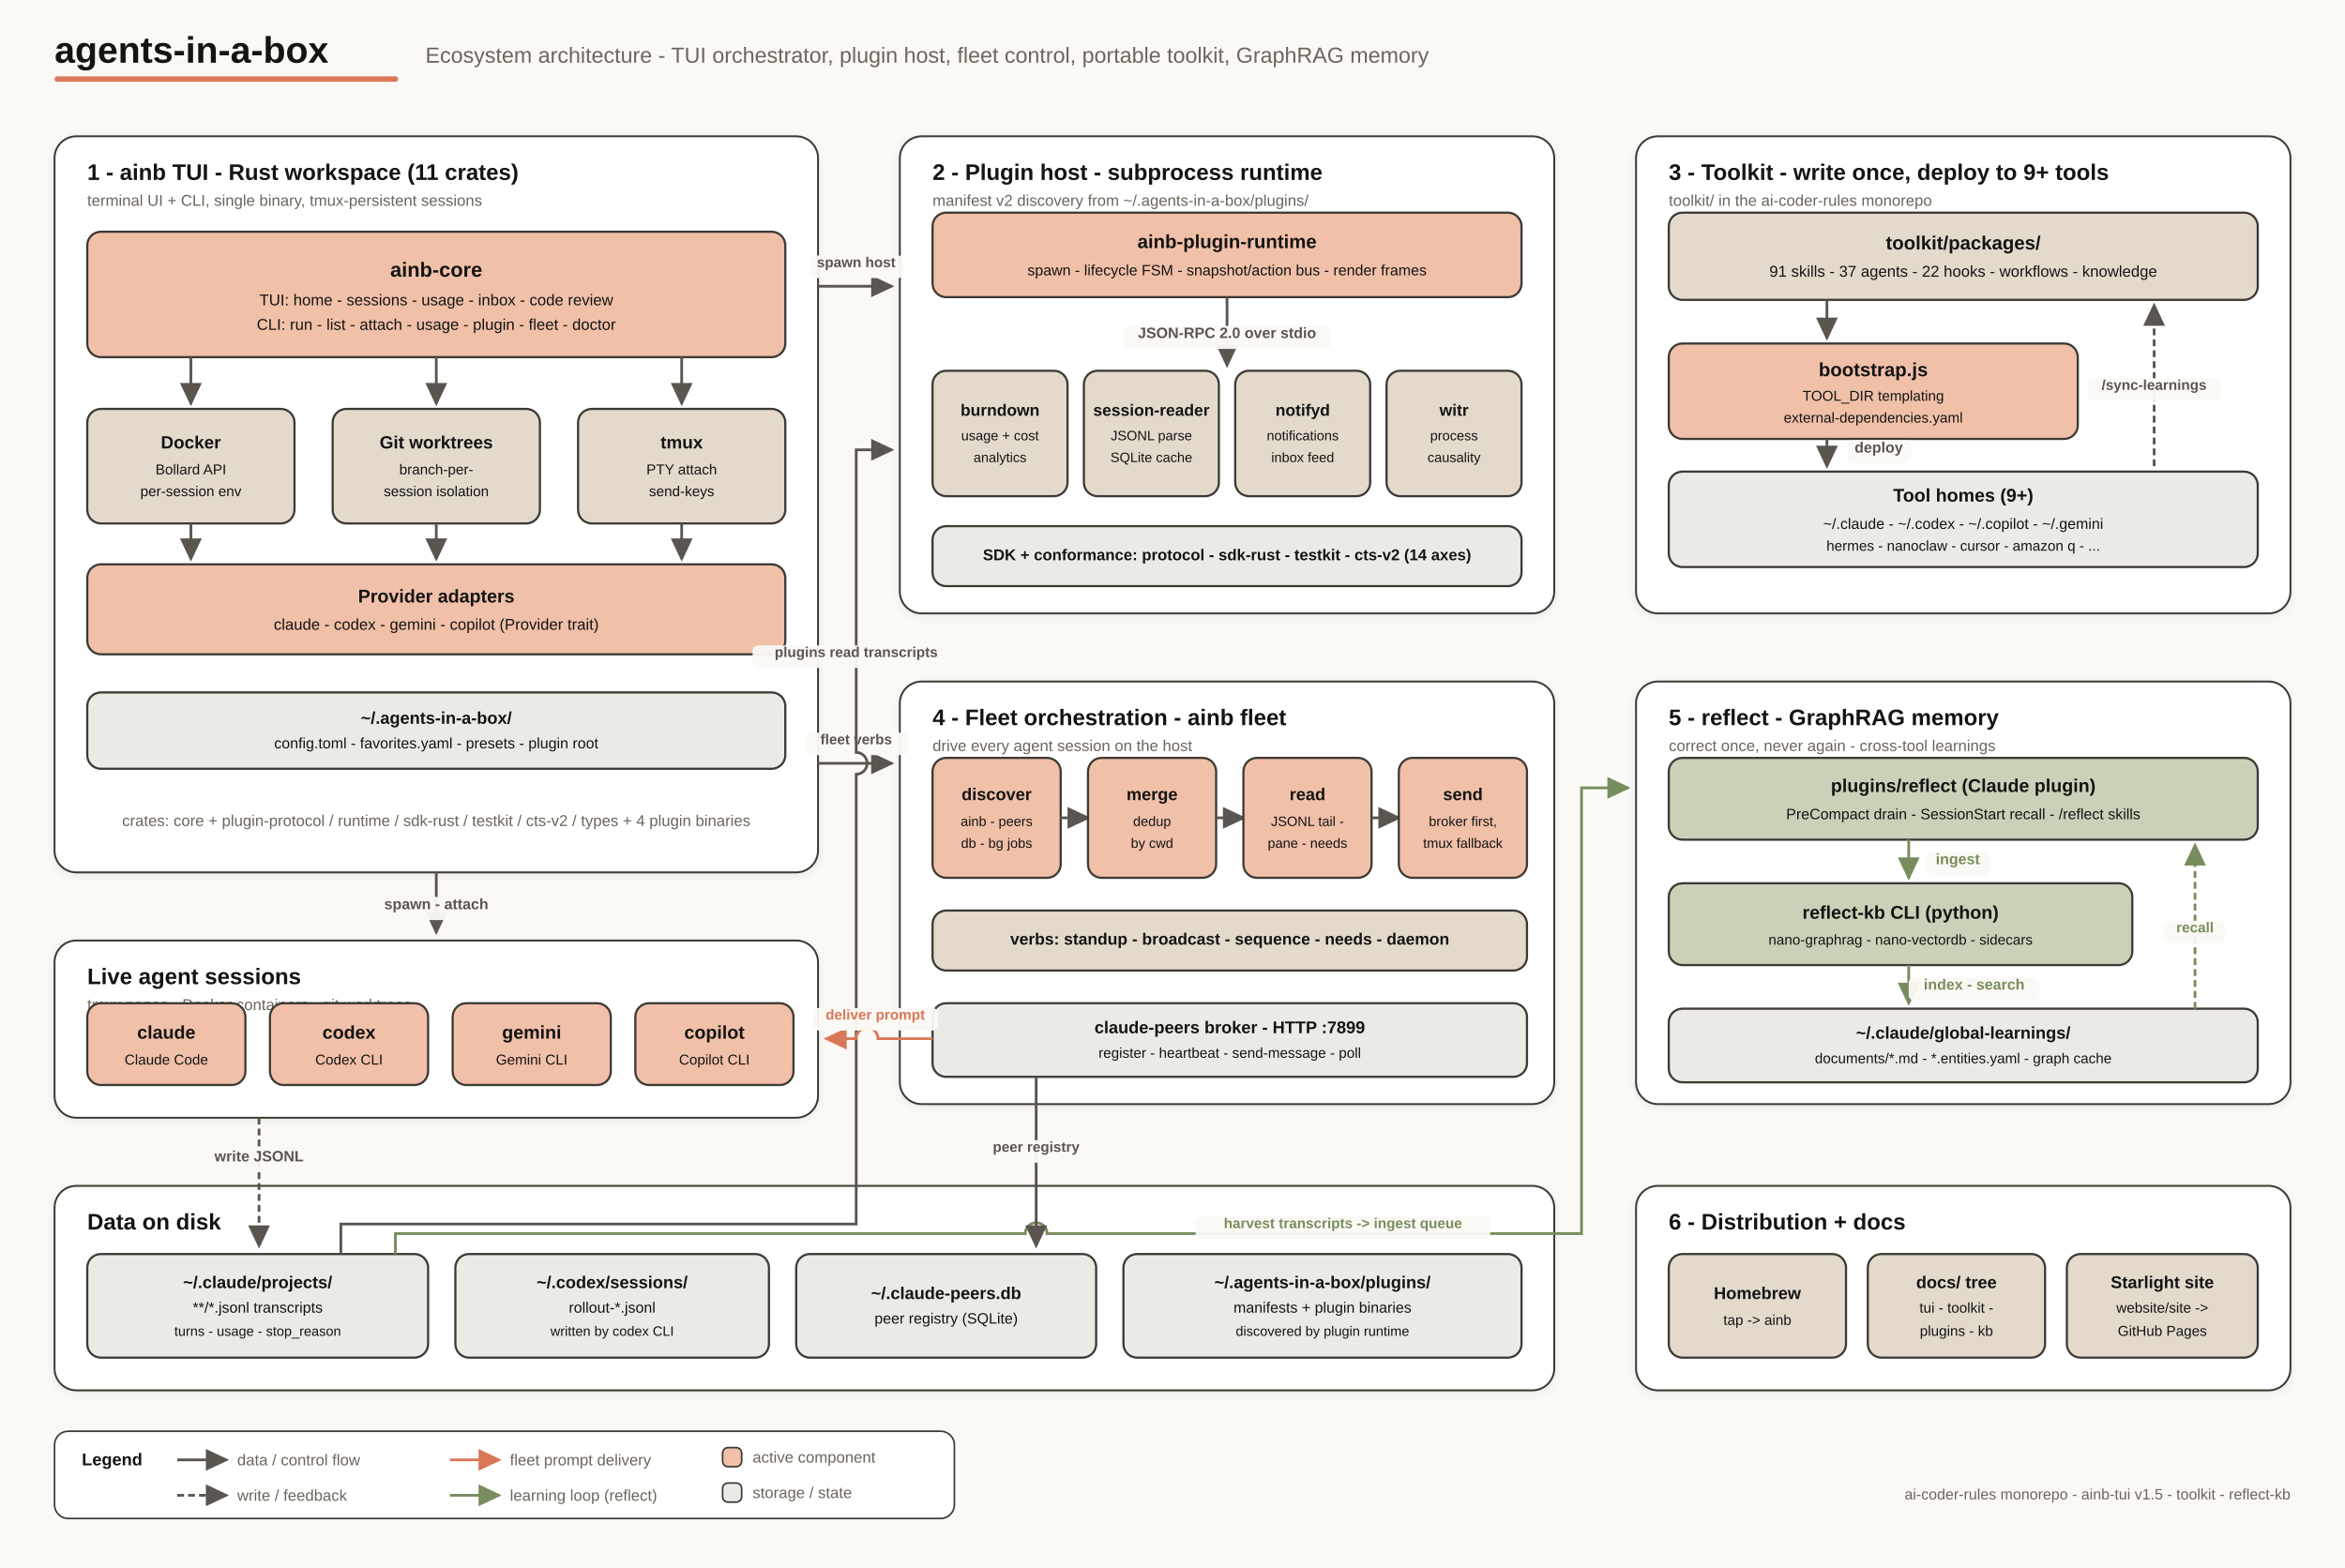
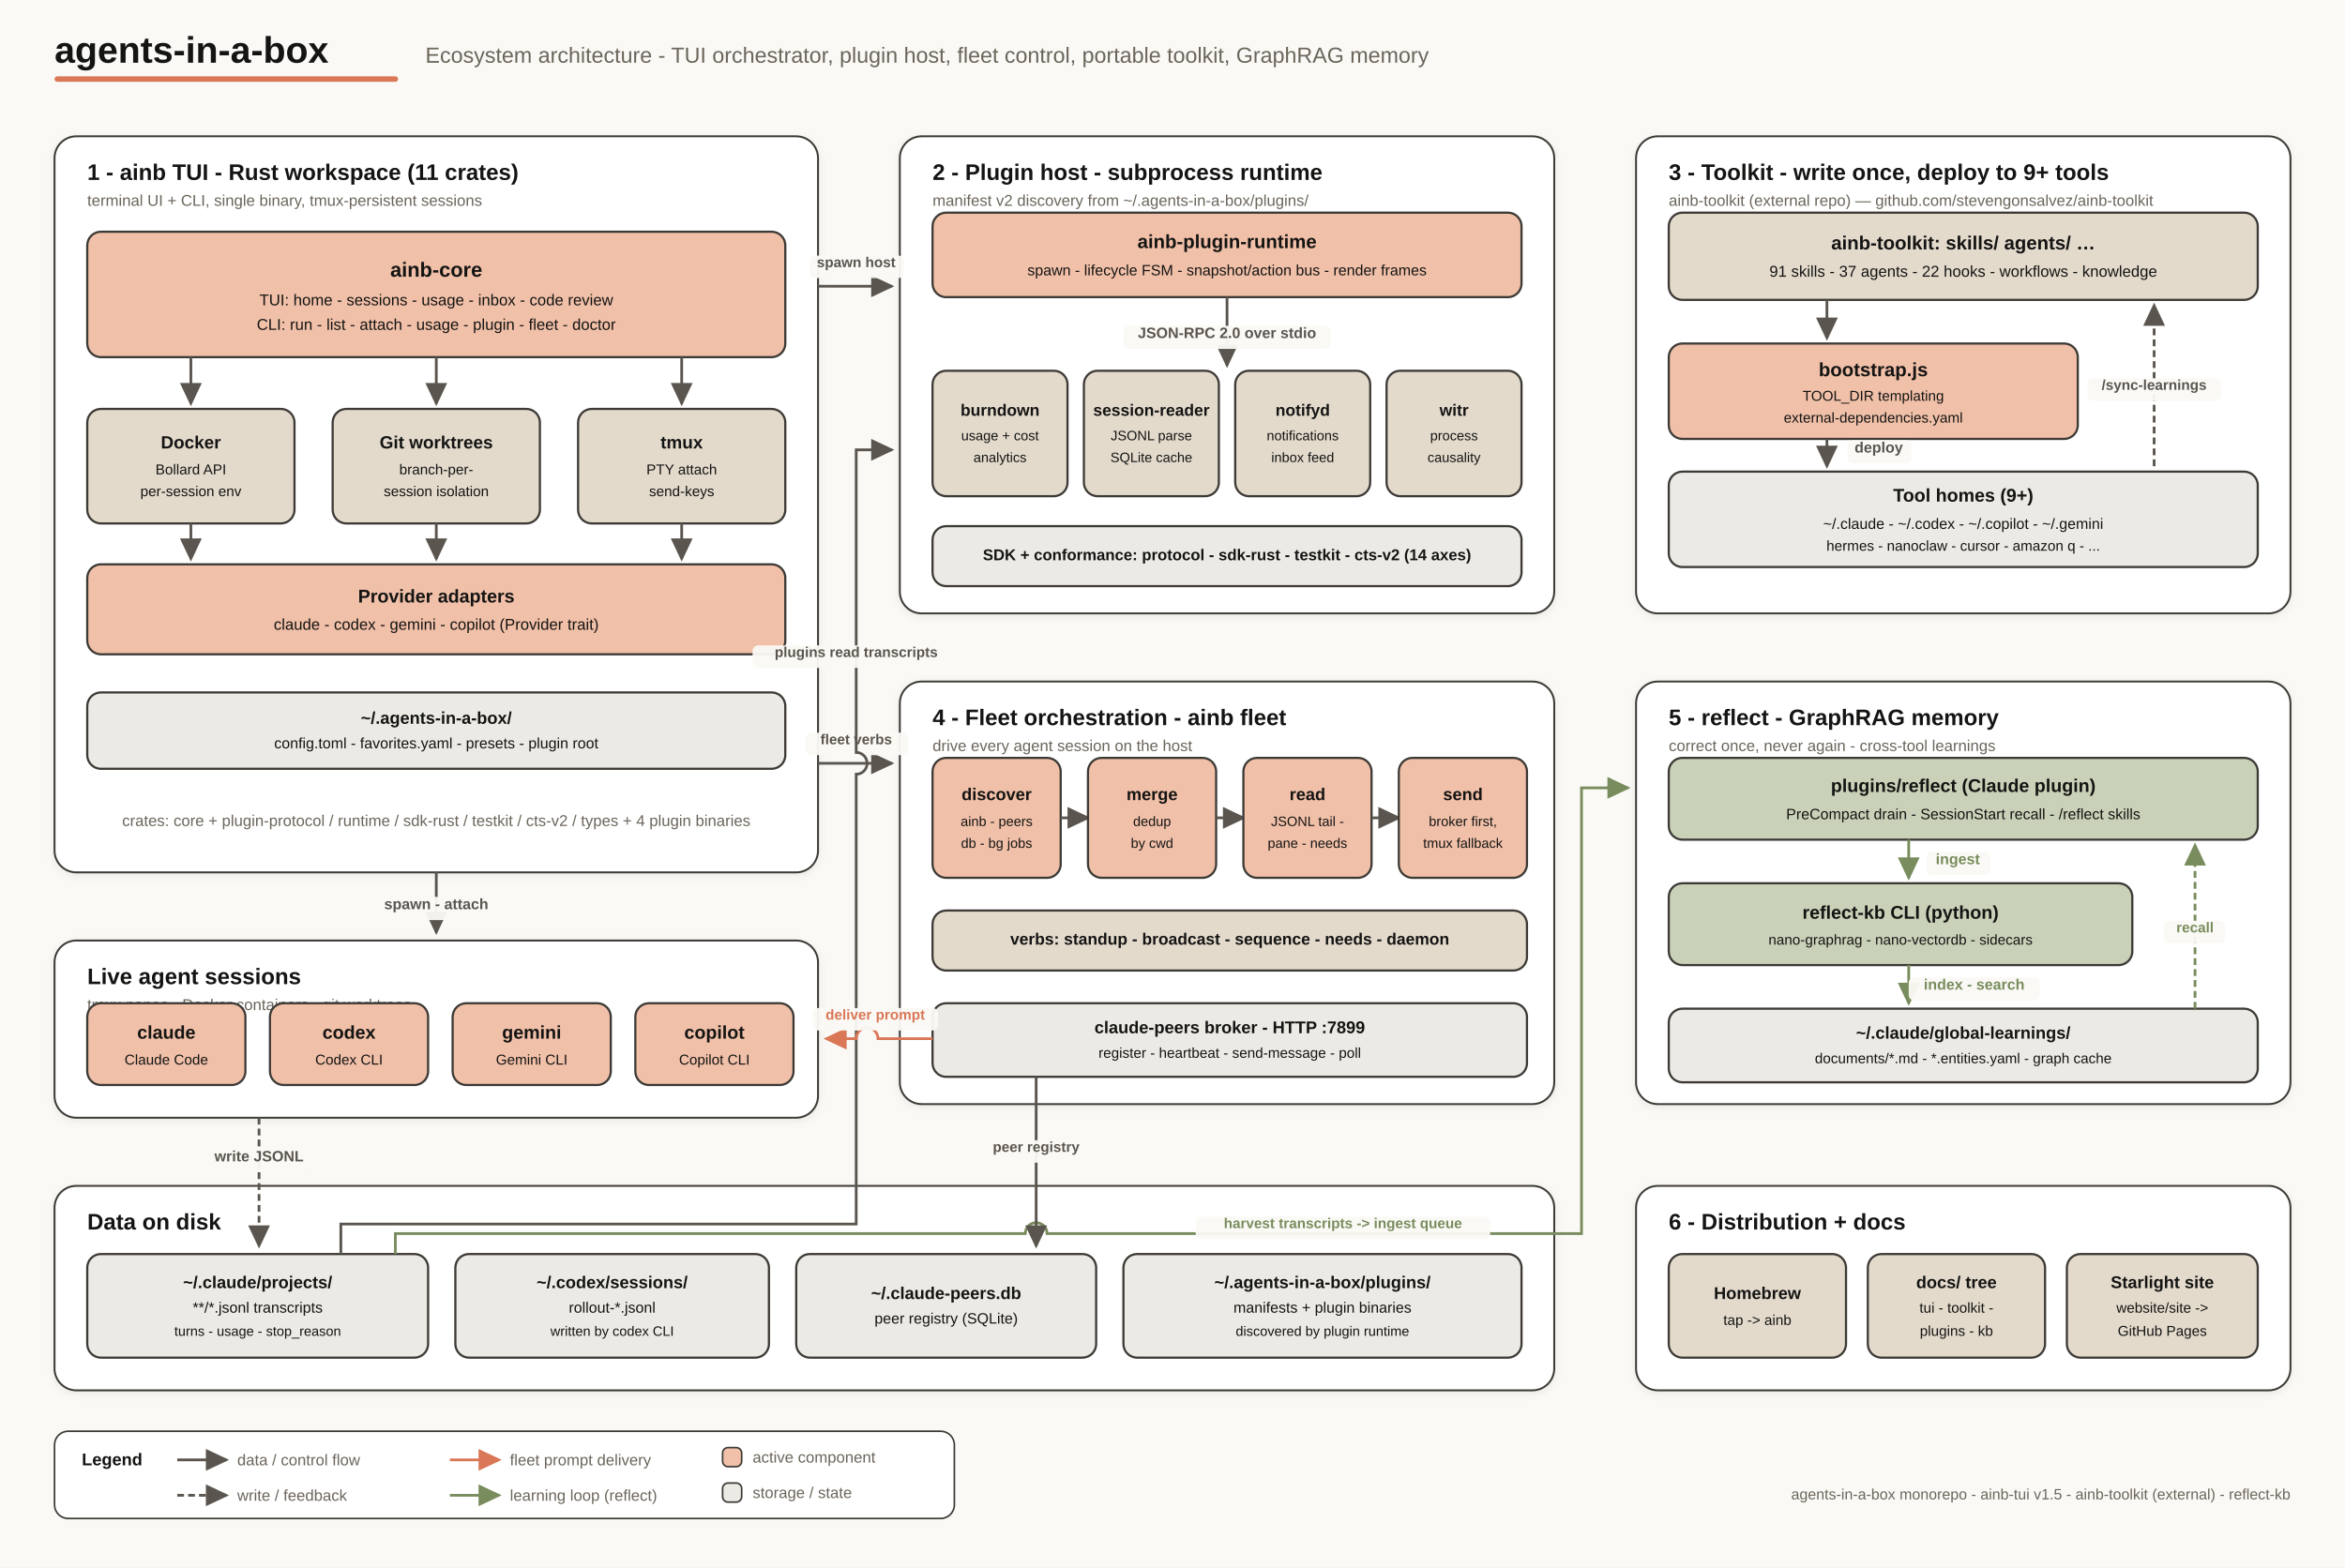
<svg xmlns="http://www.w3.org/2000/svg" viewBox="0 0 1720 1150" width="1720" height="1150">
  <style>text { font-family: -apple-system, BlinkMacSystemFont, "Segoe UI", "Helvetica Neue", Arial, sans-serif; }</style>
  <defs>
    <marker id="arr" markerWidth="9" markerHeight="8" refX="7.5" refY="4" orient="auto">
      <polygon points="0 0, 8.5 4, 0 8" fill="#5A554E" />
    </marker>
    <marker id="arrClay" markerWidth="9" markerHeight="8" refX="7.5" refY="4" orient="auto">
      <polygon points="0 0, 8.5 4, 0 8" fill="#D97757" />
    </marker>
    <marker id="arrOlive" markerWidth="9" markerHeight="8" refX="7.5" refY="4" orient="auto">
      <polygon points="0 0, 8.5 4, 0 8" fill="#788C5D" />
    </marker>
    <filter id="soft" x="-10%" y="-10%" width="120%" height="130%">
      <feDropShadow dx="0" dy="1.5" stdDeviation="3" flood-color="#141413" flood-opacity="0.07" />
    </filter>
  </defs>
  <rect width="1720" height="1150" fill="#FAF9F5" />
  <text x="40" y="46" fill="#141413" font-size="27" font-weight="800">agents-in-a-box</text>
  <rect x="40" y="56" width="252" height="4" rx="2" fill="#D97757" />
  <text x="312" y="46" fill="#6B655B" font-size="16">Ecosystem architecture - TUI orchestrator, plugin host, fleet control, portable toolkit, GraphRAG memory</text>
  <rect x="40" y="100" width="560" height="540" rx="16" fill="#FFFFFF" stroke="#3D3A36" stroke-width="1.4" filter="url(#soft)" />
  <text x="64" y="132" fill="#141413" font-size="16.5" font-weight="700">1 - ainb TUI - Rust workspace (11 crates)</text>
  <text x="64" y="151" fill="#6B655B" font-size="11.5">terminal UI + CLI, single binary, tmux-persistent sessions</text>
  <rect x="64" y="170" width="512" height="92" rx="10" fill="#F1C0A8" stroke="#3D3A36" stroke-width="1.6" />
  <text x="320.0" y="203" text-anchor="middle" fill="#141413" font-size="15" font-weight="700">ainb-core</text>
  <text x="320.0" y="224" text-anchor="middle" fill="#141413" font-size="11.5" font-weight="400">TUI: home - sessions - usage - inbox - code review</text>
  <text x="320.0" y="242" text-anchor="middle" fill="#141413" font-size="11.5" font-weight="400">CLI: run - list - attach - usage - plugin - fleet - doctor</text>
  <path d="M 140,262 V 296" fill="none" stroke="#5A554E" stroke-width="2" marker-end="url(#arr)" />
  <path d="M 320,262 V 296" fill="none" stroke="#5A554E" stroke-width="2" marker-end="url(#arr)" />
  <path d="M 500,262 V 296" fill="none" stroke="#5A554E" stroke-width="2" marker-end="url(#arr)" />
  <rect x="64" y="300" width="152" height="84" rx="10" fill="#E3DACC" stroke="#3D3A36" stroke-width="1.6" />
  <text x="140.0" y="329" text-anchor="middle" fill="#141413" font-size="13" font-weight="700">Docker</text>
  <text x="140.0" y="348" text-anchor="middle" fill="#141413" font-size="10.5" font-weight="400">Bollard API</text>
  <text x="140.0" y="364" text-anchor="middle" fill="#141413" font-size="10.5" font-weight="400">per-session env</text>
  <rect x="244" y="300" width="152" height="84" rx="10" fill="#E3DACC" stroke="#3D3A36" stroke-width="1.6" />
  <text x="320.0" y="329" text-anchor="middle" fill="#141413" font-size="13" font-weight="700">Git worktrees</text>
  <text x="320.0" y="348" text-anchor="middle" fill="#141413" font-size="10.5" font-weight="400">branch-per-</text>
  <text x="320.0" y="364" text-anchor="middle" fill="#141413" font-size="10.5" font-weight="400">session isolation</text>
  <rect x="424" y="300" width="152" height="84" rx="10" fill="#E3DACC" stroke="#3D3A36" stroke-width="1.6" />
  <text x="500.0" y="329" text-anchor="middle" fill="#141413" font-size="13" font-weight="700">tmux</text>
  <text x="500.0" y="348" text-anchor="middle" fill="#141413" font-size="10.5" font-weight="400">PTY attach</text>
  <text x="500.0" y="364" text-anchor="middle" fill="#141413" font-size="10.5" font-weight="400">send-keys</text>
  <path d="M 140,384 V 410" fill="none" stroke="#5A554E" stroke-width="2" marker-end="url(#arr)" />
  <path d="M 320,384 V 410" fill="none" stroke="#5A554E" stroke-width="2" marker-end="url(#arr)" />
  <path d="M 500,384 V 410" fill="none" stroke="#5A554E" stroke-width="2" marker-end="url(#arr)" />
  <rect x="64" y="414" width="512" height="66" rx="10" fill="#F1C0A8" stroke="#3D3A36" stroke-width="1.6" />
  <text x="320.0" y="442" text-anchor="middle" fill="#141413" font-size="13.5" font-weight="700">Provider adapters</text>
  <text x="320.0" y="462" text-anchor="middle" fill="#141413" font-size="11.5" font-weight="400">claude - codex - gemini - copilot (Provider trait)</text>
  <rect x="64" y="508" width="512" height="56" rx="10" fill="#ECEAE4" stroke="#3D3A36" stroke-width="1.6" />
  <text x="320.0" y="531" text-anchor="middle" fill="#141413" font-size="12.5" font-weight="700">~/.agents-in-a-box/</text>
  <text x="320.0" y="549" text-anchor="middle" fill="#141413" font-size="11" font-weight="400">config.toml - favorites.yaml - presets - plugin root</text>
  <text x="320" y="606" text-anchor="middle" fill="#6B655B" font-size="11.5">crates: core + plugin-protocol / runtime / sdk-rust / testkit / cts-v2 / types + 4 plugin binaries</text>
  <rect x="660" y="100" width="480" height="350" rx="16" fill="#FFFFFF" stroke="#3D3A36" stroke-width="1.4" filter="url(#soft)" />
  <text x="684" y="132" fill="#141413" font-size="16.5" font-weight="700">2 - Plugin host - subprocess runtime</text>
  <text x="684" y="151" fill="#6B655B" font-size="11.5">manifest v2 discovery from ~/.agents-in-a-box/plugins/</text>
  <rect x="684" y="156" width="432" height="62" rx="10" fill="#F1C0A8" stroke="#3D3A36" stroke-width="1.6" />
  <text x="900.0" y="182" text-anchor="middle" fill="#141413" font-size="14" font-weight="700">ainb-plugin-runtime</text>
  <text x="900.0" y="202" text-anchor="middle" fill="#141413" font-size="11" font-weight="400">spawn - lifecycle FSM - snapshot/action bus - render frames</text>
  <path d="M 900,218 V 268" fill="none" stroke="#5A554E" stroke-width="2" marker-end="url(#arr)" />
  <rect x="824" y="239" width="152" height="17" rx="4" fill="#FAF9F5" opacity="0.95" />
  <text x="900" y="248" text-anchor="middle" fill="#5A554E" font-size="11" font-weight="600">JSON-RPC 2.0 over stdio</text>
  <rect x="684" y="272" width="99" height="92" rx="10" fill="#E3DACC" stroke="#3D3A36" stroke-width="1.6" />
  <text x="733.5" y="305" text-anchor="middle" fill="#141413" font-size="12" font-weight="700">burndown</text>
  <text x="733.5" y="323" text-anchor="middle" fill="#141413" font-size="10" font-weight="400">usage + cost</text>
  <text x="733.5" y="339" text-anchor="middle" fill="#141413" font-size="10" font-weight="400">analytics</text>
  <rect x="795" y="272" width="99" height="92" rx="10" fill="#E3DACC" stroke="#3D3A36" stroke-width="1.6" />
  <text x="844.5" y="305" text-anchor="middle" fill="#141413" font-size="12" font-weight="700">session-reader</text>
  <text x="844.5" y="323" text-anchor="middle" fill="#141413" font-size="10" font-weight="400">JSONL parse</text>
  <text x="844.5" y="339" text-anchor="middle" fill="#141413" font-size="10" font-weight="400">SQLite cache</text>
  <rect x="906" y="272" width="99" height="92" rx="10" fill="#E3DACC" stroke="#3D3A36" stroke-width="1.6" />
  <text x="955.5" y="305" text-anchor="middle" fill="#141413" font-size="12" font-weight="700">notifyd</text>
  <text x="955.5" y="323" text-anchor="middle" fill="#141413" font-size="10" font-weight="400">notifications</text>
  <text x="955.5" y="339" text-anchor="middle" fill="#141413" font-size="10" font-weight="400">inbox feed</text>
  <rect x="1017" y="272" width="99" height="92" rx="10" fill="#E3DACC" stroke="#3D3A36" stroke-width="1.6" />
  <text x="1066.5" y="305" text-anchor="middle" fill="#141413" font-size="12" font-weight="700">witr</text>
  <text x="1066.5" y="323" text-anchor="middle" fill="#141413" font-size="10" font-weight="400">process</text>
  <text x="1066.5" y="339" text-anchor="middle" fill="#141413" font-size="10" font-weight="400">causality</text>
  <rect x="684" y="386" width="432" height="44" rx="10" fill="#ECEAE4" stroke="#3D3A36" stroke-width="1.6" />
  <text x="900.0" y="411" text-anchor="middle" fill="#141413" font-size="11.5" font-weight="600">SDK + conformance: protocol - sdk-rust - testkit - cts-v2 (14 axes)</text>
  <rect x="1200" y="100" width="480" height="350" rx="16" fill="#FFFFFF" stroke="#3D3A36" stroke-width="1.4" filter="url(#soft)" />
  <text x="1224" y="132" fill="#141413" font-size="16.5" font-weight="700">3 - Toolkit - write once, deploy to 9+ tools</text>
-   <text x="1224" y="151" fill="#6B655B" font-size="11.5">toolkit/ in the ai-coder-rules monorepo</text>
+   <text x="1224" y="151" fill="#6B655B" font-size="11.5">ainb-toolkit (external repo) — github.com/stevengonsalvez/ainb-toolkit</text>
  <rect x="1224" y="156" width="432" height="64" rx="10" fill="#E3DACC" stroke="#3D3A36" stroke-width="1.6" />
-   <text x="1440.0" y="183" text-anchor="middle" fill="#141413" font-size="14" font-weight="700">toolkit/packages/</text>
+   <text x="1440.0" y="183" text-anchor="middle" fill="#141413" font-size="14" font-weight="700">ainb-toolkit: skills/ agents/ …</text>
  <text x="1440.0" y="203" text-anchor="middle" fill="#141413" font-size="11.5" font-weight="400">91 skills - 37 agents - 22 hooks - workflows - knowledge</text>
  <path d="M 1340,220 V 248" fill="none" stroke="#5A554E" stroke-width="2" marker-end="url(#arr)" />
  <rect x="1224" y="252" width="300" height="70" rx="10" fill="#F1C0A8" stroke="#3D3A36" stroke-width="1.6" />
  <text x="1374" y="276" text-anchor="middle" fill="#141413" font-size="14" font-weight="700">bootstrap.js</text>
  <text x="1374" y="294" text-anchor="middle" fill="#141413" font-size="10.5" font-weight="400">TOOL_DIR templating</text>
  <text x="1374" y="310" text-anchor="middle" fill="#141413" font-size="10.5" font-weight="400">external-dependencies.yaml</text>
  <path d="M 1340,322 V 342" fill="none" stroke="#5A554E" stroke-width="2" marker-end="url(#arr)" />
  <rect x="1355" y="323" width="47" height="17" rx="4" fill="#FAF9F5" opacity="0.95" />
  <text x="1378" y="332" text-anchor="middle" fill="#5A554E" font-size="11" font-weight="600">deploy</text>
  <rect x="1224" y="346" width="432" height="70" rx="10" fill="#ECEAE4" stroke="#3D3A36" stroke-width="1.6" />
  <text x="1440.0" y="368" text-anchor="middle" fill="#141413" font-size="13.5" font-weight="700">Tool homes (9+)</text>
  <text x="1440.0" y="388" text-anchor="middle" fill="#141413" font-size="11" font-weight="400">~/.claude - ~/.codex - ~/.copilot - ~/.gemini</text>
  <text x="1440.0" y="404" text-anchor="middle" fill="#141413" font-size="10.5" font-weight="400">hermes - nanoclaw - cursor - amazon q - ...</text>
  <path d="M 1580,342 V 224" fill="none" stroke="#5A554E" stroke-width="2" stroke-dasharray="5,3" marker-end="url(#arr)" />
  <rect x="1531" y="277.5" width="98" height="16.5" rx="4" fill="#FAF9F5" opacity="0.95" />
  <text x="1580" y="286" text-anchor="middle" fill="#5A554E" font-size="10.5" font-weight="600">/sync-learnings</text>
  <rect x="660" y="500" width="480" height="310" rx="16" fill="#FFFFFF" stroke="#3D3A36" stroke-width="1.4" filter="url(#soft)" />
  <text x="684" y="532" fill="#141413" font-size="16.5" font-weight="700">4 - Fleet orchestration - ainb fleet</text>
  <text x="684" y="551" fill="#6B655B" font-size="11.5">drive every agent session on the host</text>
  <rect x="684" y="556" width="94" height="88" rx="10" fill="#F1C0A8" stroke="#3D3A36" stroke-width="1.6" />
  <text x="731.0" y="587" text-anchor="middle" fill="#141413" font-size="12.5" font-weight="700">discover</text>
  <text x="731.0" y="606" text-anchor="middle" fill="#141413" font-size="10" font-weight="400">ainb - peers</text>
  <text x="731.0" y="622" text-anchor="middle" fill="#141413" font-size="10" font-weight="400">db - bg jobs</text>
  <path d="M 778,600 H 798" fill="none" stroke="#5A554E" stroke-width="2" marker-end="url(#arr)" />
  <rect x="798" y="556" width="94" height="88" rx="10" fill="#F1C0A8" stroke="#3D3A36" stroke-width="1.6" />
  <text x="845.0" y="587" text-anchor="middle" fill="#141413" font-size="12.5" font-weight="700">merge</text>
  <text x="845.0" y="606" text-anchor="middle" fill="#141413" font-size="10" font-weight="400">dedup</text>
  <text x="845.0" y="622" text-anchor="middle" fill="#141413" font-size="10" font-weight="400">by cwd</text>
  <path d="M 892,600 H 912" fill="none" stroke="#5A554E" stroke-width="2" marker-end="url(#arr)" />
  <rect x="912" y="556" width="94" height="88" rx="10" fill="#F1C0A8" stroke="#3D3A36" stroke-width="1.6" />
  <text x="959.0" y="587" text-anchor="middle" fill="#141413" font-size="12.5" font-weight="700">read</text>
  <text x="959.0" y="606" text-anchor="middle" fill="#141413" font-size="10" font-weight="400">JSONL tail -</text>
  <text x="959.0" y="622" text-anchor="middle" fill="#141413" font-size="10" font-weight="400">pane - needs</text>
  <path d="M 1006,600 H 1026" fill="none" stroke="#5A554E" stroke-width="2" marker-end="url(#arr)" />
  <rect x="1026" y="556" width="94" height="88" rx="10" fill="#F1C0A8" stroke="#3D3A36" stroke-width="1.6" />
  <text x="1073.0" y="587" text-anchor="middle" fill="#141413" font-size="12.5" font-weight="700">send</text>
  <text x="1073.0" y="606" text-anchor="middle" fill="#141413" font-size="10" font-weight="400">broker first,</text>
  <text x="1073.0" y="622" text-anchor="middle" fill="#141413" font-size="10" font-weight="400">tmux fallback</text>
  <rect x="684" y="668" width="436" height="44" rx="10" fill="#E3DACC" stroke="#3D3A36" stroke-width="1.6" />
  <text x="902.0" y="693" text-anchor="middle" fill="#141413" font-size="12" font-weight="600">verbs: standup - broadcast - sequence - needs - daemon</text>
  <rect x="684" y="736" width="436" height="54" rx="10" fill="#ECEAE4" stroke="#3D3A36" stroke-width="1.6" />
  <text x="902.0" y="758" text-anchor="middle" fill="#141413" font-size="12.5" font-weight="700">claude-peers broker - HTTP :7899</text>
  <text x="902.0" y="776" text-anchor="middle" fill="#141413" font-size="10.5" font-weight="400">register - heartbeat - send-message - poll</text>
  <rect x="1200" y="500" width="480" height="310" rx="16" fill="#FFFFFF" stroke="#3D3A36" stroke-width="1.4" filter="url(#soft)" />
  <text x="1224" y="532" fill="#141413" font-size="16.5" font-weight="700">5 - reflect - GraphRAG memory</text>
  <text x="1224" y="551" fill="#6B655B" font-size="11.5">correct once, never again - cross-tool learnings</text>
  <rect x="1224" y="556" width="432" height="60" rx="10" fill="#C9D2B8" stroke="#3D3A36" stroke-width="1.6" />
  <text x="1440.0" y="581" text-anchor="middle" fill="#141413" font-size="13.5" font-weight="700">plugins/reflect (Claude plugin)</text>
  <text x="1440.0" y="601" text-anchor="middle" fill="#141413" font-size="11" font-weight="400">PreCompact drain - SessionStart recall - /reflect skills</text>
  <path d="M 1400,616 V 644" fill="none" stroke="#788C5D" stroke-width="2" marker-end="url(#arrOlive)" />
  <rect x="1413" y="625" width="47" height="17" rx="4" fill="#FAF9F5" opacity="0.95" />
  <text x="1436" y="634" text-anchor="middle" fill="#788C5D" font-size="11" font-weight="600">ingest</text>
  <rect x="1224" y="648" width="340" height="60" rx="10" fill="#C9D2B8" stroke="#3D3A36" stroke-width="1.6" />
  <text x="1394.0" y="674" text-anchor="middle" fill="#141413" font-size="13.5" font-weight="700">reflect-kb CLI (python)</text>
  <text x="1394.0" y="693" text-anchor="middle" fill="#141413" font-size="10.5" font-weight="400">nano-graphrag - nano-vectordb - sidecars</text>
  <path d="M 1400,708 V 736" fill="none" stroke="#788C5D" stroke-width="2" marker-end="url(#arrOlive)" />
  <rect x="1400" y="717" width="96" height="17" rx="4" fill="#FAF9F5" opacity="0.95" />
  <text x="1448" y="726" text-anchor="middle" fill="#788C5D" font-size="11" font-weight="600">index - search</text>
  <rect x="1224" y="740" width="432" height="54" rx="10" fill="#ECEAE4" stroke="#3D3A36" stroke-width="1.6" />
  <text x="1440.0" y="762" text-anchor="middle" fill="#141413" font-size="12.5" font-weight="700">~/.claude/global-learnings/</text>
  <text x="1440.0" y="780" text-anchor="middle" fill="#141413" font-size="10.5" font-weight="400">documents/*.md - *.entities.yaml - graph cache</text>
  <path d="M 1610,740 V 620" fill="none" stroke="#788C5D" stroke-width="2" stroke-dasharray="5,3" marker-end="url(#arrOlive)" />
  <rect x="1587" y="675.5" width="45" height="16.5" rx="4" fill="#FAF9F5" opacity="0.95" />
  <text x="1610" y="684" text-anchor="middle" fill="#788C5D" font-size="10.5" font-weight="600">recall</text>
  <rect x="40" y="690" width="560" height="130" rx="16" fill="#FFFFFF" stroke="#3D3A36" stroke-width="1.4" filter="url(#soft)" />
  <text x="64" y="722" fill="#141413" font-size="16.5" font-weight="700">Live agent sessions</text>
  <text x="64" y="741" fill="#6B655B" font-size="11.5">tmux panes - Docker containers - git worktrees</text>
  <rect x="64" y="736" width="116" height="60" rx="10" fill="#F1C0A8" stroke="#3D3A36" stroke-width="1.6" />
  <text x="122.0" y="762" text-anchor="middle" fill="#141413" font-size="13.5" font-weight="700">claude</text>
  <text x="122.0" y="781" text-anchor="middle" fill="#141413" font-size="10.5" font-weight="400">Claude Code</text>
  <rect x="198" y="736" width="116" height="60" rx="10" fill="#F1C0A8" stroke="#3D3A36" stroke-width="1.6" />
  <text x="256.0" y="762" text-anchor="middle" fill="#141413" font-size="13.5" font-weight="700">codex</text>
  <text x="256.0" y="781" text-anchor="middle" fill="#141413" font-size="10.5" font-weight="400">Codex CLI</text>
  <rect x="332" y="736" width="116" height="60" rx="10" fill="#F1C0A8" stroke="#3D3A36" stroke-width="1.6" />
  <text x="390.0" y="762" text-anchor="middle" fill="#141413" font-size="13.5" font-weight="700">gemini</text>
  <text x="390.0" y="781" text-anchor="middle" fill="#141413" font-size="10.5" font-weight="400">Gemini CLI</text>
  <rect x="466" y="736" width="116" height="60" rx="10" fill="#F1C0A8" stroke="#3D3A36" stroke-width="1.6" />
  <text x="524.0" y="762" text-anchor="middle" fill="#141413" font-size="13.5" font-weight="700">copilot</text>
  <text x="524.0" y="781" text-anchor="middle" fill="#141413" font-size="10.5" font-weight="400">Copilot CLI</text>
  <rect x="40" y="870" width="1100" height="150" rx="16" fill="#FFFFFF" stroke="#3D3A36" stroke-width="1.4" filter="url(#soft)" />
  <text x="64" y="902" fill="#141413" font-size="16.5" font-weight="700">Data on disk</text>
  <rect x="64" y="920" width="250" height="76" rx="10" fill="#ECEAE4" stroke="#3D3A36" stroke-width="1.6" />
  <text x="189.0" y="945" text-anchor="middle" fill="#141413" font-size="12.5" font-weight="700">~/.claude/projects/</text>
  <text x="189.0" y="963" text-anchor="middle" fill="#141413" font-size="11" font-weight="400">**/*.jsonl transcripts</text>
  <text x="189.0" y="980" text-anchor="middle" fill="#141413" font-size="10" font-weight="400">turns - usage - stop_reason</text>
  <rect x="334" y="920" width="230" height="76" rx="10" fill="#ECEAE4" stroke="#3D3A36" stroke-width="1.6" />
  <text x="449.0" y="945" text-anchor="middle" fill="#141413" font-size="12.5" font-weight="700">~/.codex/sessions/</text>
  <text x="449.0" y="963" text-anchor="middle" fill="#141413" font-size="11" font-weight="400">rollout-*.jsonl</text>
  <text x="449.0" y="980" text-anchor="middle" fill="#141413" font-size="10" font-weight="400">written by codex CLI</text>
  <rect x="584" y="920" width="220" height="76" rx="10" fill="#ECEAE4" stroke="#3D3A36" stroke-width="1.6" />
  <text x="694.0" y="953" text-anchor="middle" fill="#141413" font-size="12.5" font-weight="700">~/.claude-peers.db</text>
  <text x="694.0" y="971" text-anchor="middle" fill="#141413" font-size="11" font-weight="400">peer registry (SQLite)</text>
  <rect x="824" y="920" width="292" height="76" rx="10" fill="#ECEAE4" stroke="#3D3A36" stroke-width="1.6" />
  <text x="970.0" y="945" text-anchor="middle" fill="#141413" font-size="12.5" font-weight="700">~/.agents-in-a-box/plugins/</text>
  <text x="970.0" y="963" text-anchor="middle" fill="#141413" font-size="11" font-weight="400">manifests + plugin binaries</text>
  <text x="970.0" y="980" text-anchor="middle" fill="#141413" font-size="10" font-weight="400">discovered by plugin runtime</text>
  <rect x="1200" y="870" width="480" height="150" rx="16" fill="#FFFFFF" stroke="#3D3A36" stroke-width="1.4" filter="url(#soft)" />
  <text x="1224" y="902" fill="#141413" font-size="16.5" font-weight="700">6 - Distribution + docs</text>
  <rect x="1224" y="920" width="130" height="76" rx="10" fill="#E3DACC" stroke="#3D3A36" stroke-width="1.6" />
  <text x="1289.0" y="953" text-anchor="middle" fill="#141413" font-size="12.5" font-weight="700">Homebrew</text>
  <text x="1289.0" y="972" text-anchor="middle" fill="#141413" font-size="10.5" font-weight="400">tap -&gt; ainb</text>
  <rect x="1370" y="920" width="130" height="76" rx="10" fill="#E3DACC" stroke="#3D3A36" stroke-width="1.6" />
  <text x="1435.0" y="945" text-anchor="middle" fill="#141413" font-size="12.5" font-weight="700">docs/ tree</text>
  <text x="1435.0" y="963" text-anchor="middle" fill="#141413" font-size="10.5" font-weight="400">tui - toolkit -</text>
  <text x="1435.0" y="980" text-anchor="middle" fill="#141413" font-size="10.5" font-weight="400">plugins - kb</text>
  <rect x="1516" y="920" width="140" height="76" rx="10" fill="#E3DACC" stroke="#3D3A36" stroke-width="1.6" />
  <text x="1586.0" y="945" text-anchor="middle" fill="#141413" font-size="12.5" font-weight="700">Starlight site</text>
  <text x="1586.0" y="963" text-anchor="middle" fill="#141413" font-size="10.5" font-weight="400">website/site -&gt;</text>
  <text x="1586.0" y="980" text-anchor="middle" fill="#141413" font-size="10.5" font-weight="400">GitHub Pages</text>
  <path d="M 600,210 H 654" fill="none" stroke="#5A554E" stroke-width="2" marker-end="url(#arr)" />
  <rect x="594" y="187.5" width="69" height="16.5" rx="4" fill="#FAF9F5" opacity="0.95" />
  <text x="628" y="196" text-anchor="middle" fill="#5A554E" font-size="10.5" font-weight="600">spawn host</text>
  <path d="M 600,560 H 654" fill="none" stroke="#5A554E" stroke-width="2" marker-end="url(#arr)" />
  <rect x="591" y="537.5" width="75" height="16.5" rx="4" fill="#FAF9F5" opacity="0.95" />
  <text x="628" y="546" text-anchor="middle" fill="#5A554E" font-size="10.5" font-weight="600">fleet verbs</text>
  <path d="M 320,640 V 684" fill="none" stroke="#5A554E" stroke-width="2" marker-end="url(#arr)" />
  <rect x="272" y="658" width="96" height="17" rx="4" fill="#FAF9F5" opacity="0.95" />
  <text x="320" y="667" text-anchor="middle" fill="#5A554E" font-size="11" font-weight="600">spawn - attach</text>
  <path d="M 190,820 V 914" fill="none" stroke="#5A554E" stroke-width="2" stroke-dasharray="5,3" marker-end="url(#arr)" />
  <rect x="151" y="843" width="78" height="17" rx="4" fill="#FAF9F5" opacity="0.95" />
  <text x="190" y="852" text-anchor="middle" fill="#5A554E" font-size="11" font-weight="600">write JSONL</text>
  <path d="M 250,920 V 898 H 628 V 568 A 8 8 0 0 0 628,552 V 330 H 654" fill="none" stroke="#5A554E" stroke-width="2" marker-end="url(#arr)" />
  <rect x="552" y="473.5" width="151" height="16.5" rx="4" fill="#FAF9F5" opacity="0.95" />
  <text x="628" y="482" text-anchor="middle" fill="#5A554E" font-size="10.5" font-weight="600">plugins read transcripts</text>
  <path d="M 290,920 V 905 H 752 A 8 8 0 0 1 768,905 H 1160 V 578 H 1194" fill="none" stroke="#788C5D" stroke-width="2" marker-end="url(#arrOlive)" />
  <rect x="877" y="892.5" width="216" height="16.5" rx="4" fill="#FAF9F5" opacity="0.95" />
  <text x="985" y="901" text-anchor="middle" fill="#788C5D" font-size="10.5" font-weight="600">harvest transcripts -&gt; ingest queue</text>
  <path d="M 760,790 V 914" fill="none" stroke="#5A554E" stroke-width="2" marker-end="url(#arr)" />
  <rect x="717" y="836.5" width="86" height="16.5" rx="4" fill="#FAF9F5" opacity="0.95" />
  <text x="760" y="845" text-anchor="middle" fill="#5A554E" font-size="10.5" font-weight="600">peer registry</text>
  <path d="M 684,762 H 644 A 8 8 0 0 0 628,762 H 606" fill="none" stroke="#D97757" stroke-width="2" marker-end="url(#arrClay)" />
  <rect x="596" y="739.5" width="92" height="16.5" rx="4" fill="#FAF9F5" opacity="0.95" />
  <text x="642" y="748" text-anchor="middle" fill="#D97757" font-size="10.5" font-weight="600">deliver prompt</text>
  <rect x="40" y="1050" width="660" height="64" rx="10" fill="#FFFFFF" stroke="#3D3A36" stroke-width="1.2" />
  <text x="60" y="1075" fill="#141413" font-size="12.5" font-weight="700">Legend</text>
  <line x1="130" y1="1071" x2="166" y2="1071" stroke="#5A554E" stroke-width="2" marker-end="url(#arr)" />
  <text x="174" y="1075" fill="#6B655B" font-size="11.5">data / control flow</text>
  <line x1="130" y1="1097" x2="166" y2="1097" stroke="#5A554E" stroke-width="2" stroke-dasharray="5,3" marker-end="url(#arr)" />
  <text x="174" y="1101" fill="#6B655B" font-size="11.5">write / feedback</text>
  <line x1="330" y1="1071" x2="366" y2="1071" stroke="#D97757" stroke-width="2" marker-end="url(#arrClay)" />
  <text x="374" y="1075" fill="#6B655B" font-size="11.5">fleet prompt delivery</text>
  <line x1="330" y1="1097" x2="366" y2="1097" stroke="#788C5D" stroke-width="2" marker-end="url(#arrOlive)" />
  <text x="374" y="1101" fill="#6B655B" font-size="11.5">learning loop (reflect)</text>
  <rect x="530" y="1062" width="14" height="14" rx="4" fill="#F1C0A8" stroke="#3D3A36" stroke-width="1.2" />
  <text x="552" y="1073" fill="#6B655B" font-size="11.5">active component</text>
  <rect x="530" y="1088" width="14" height="14" rx="4" fill="#ECEAE4" stroke="#3D3A36" stroke-width="1.2" />
  <text x="552" y="1099" fill="#6B655B" font-size="11.5">storage / state</text>
-   <text x="1680" y="1100" text-anchor="end" fill="#6B655B" font-size="11">ai-coder-rules monorepo - ainb-tui v1.5 - toolkit - reflect-kb</text>
+   <text x="1680" y="1100" text-anchor="end" fill="#6B655B" font-size="11">agents-in-a-box monorepo - ainb-tui v1.5 - ainb-toolkit (external) - reflect-kb</text>
</svg>
